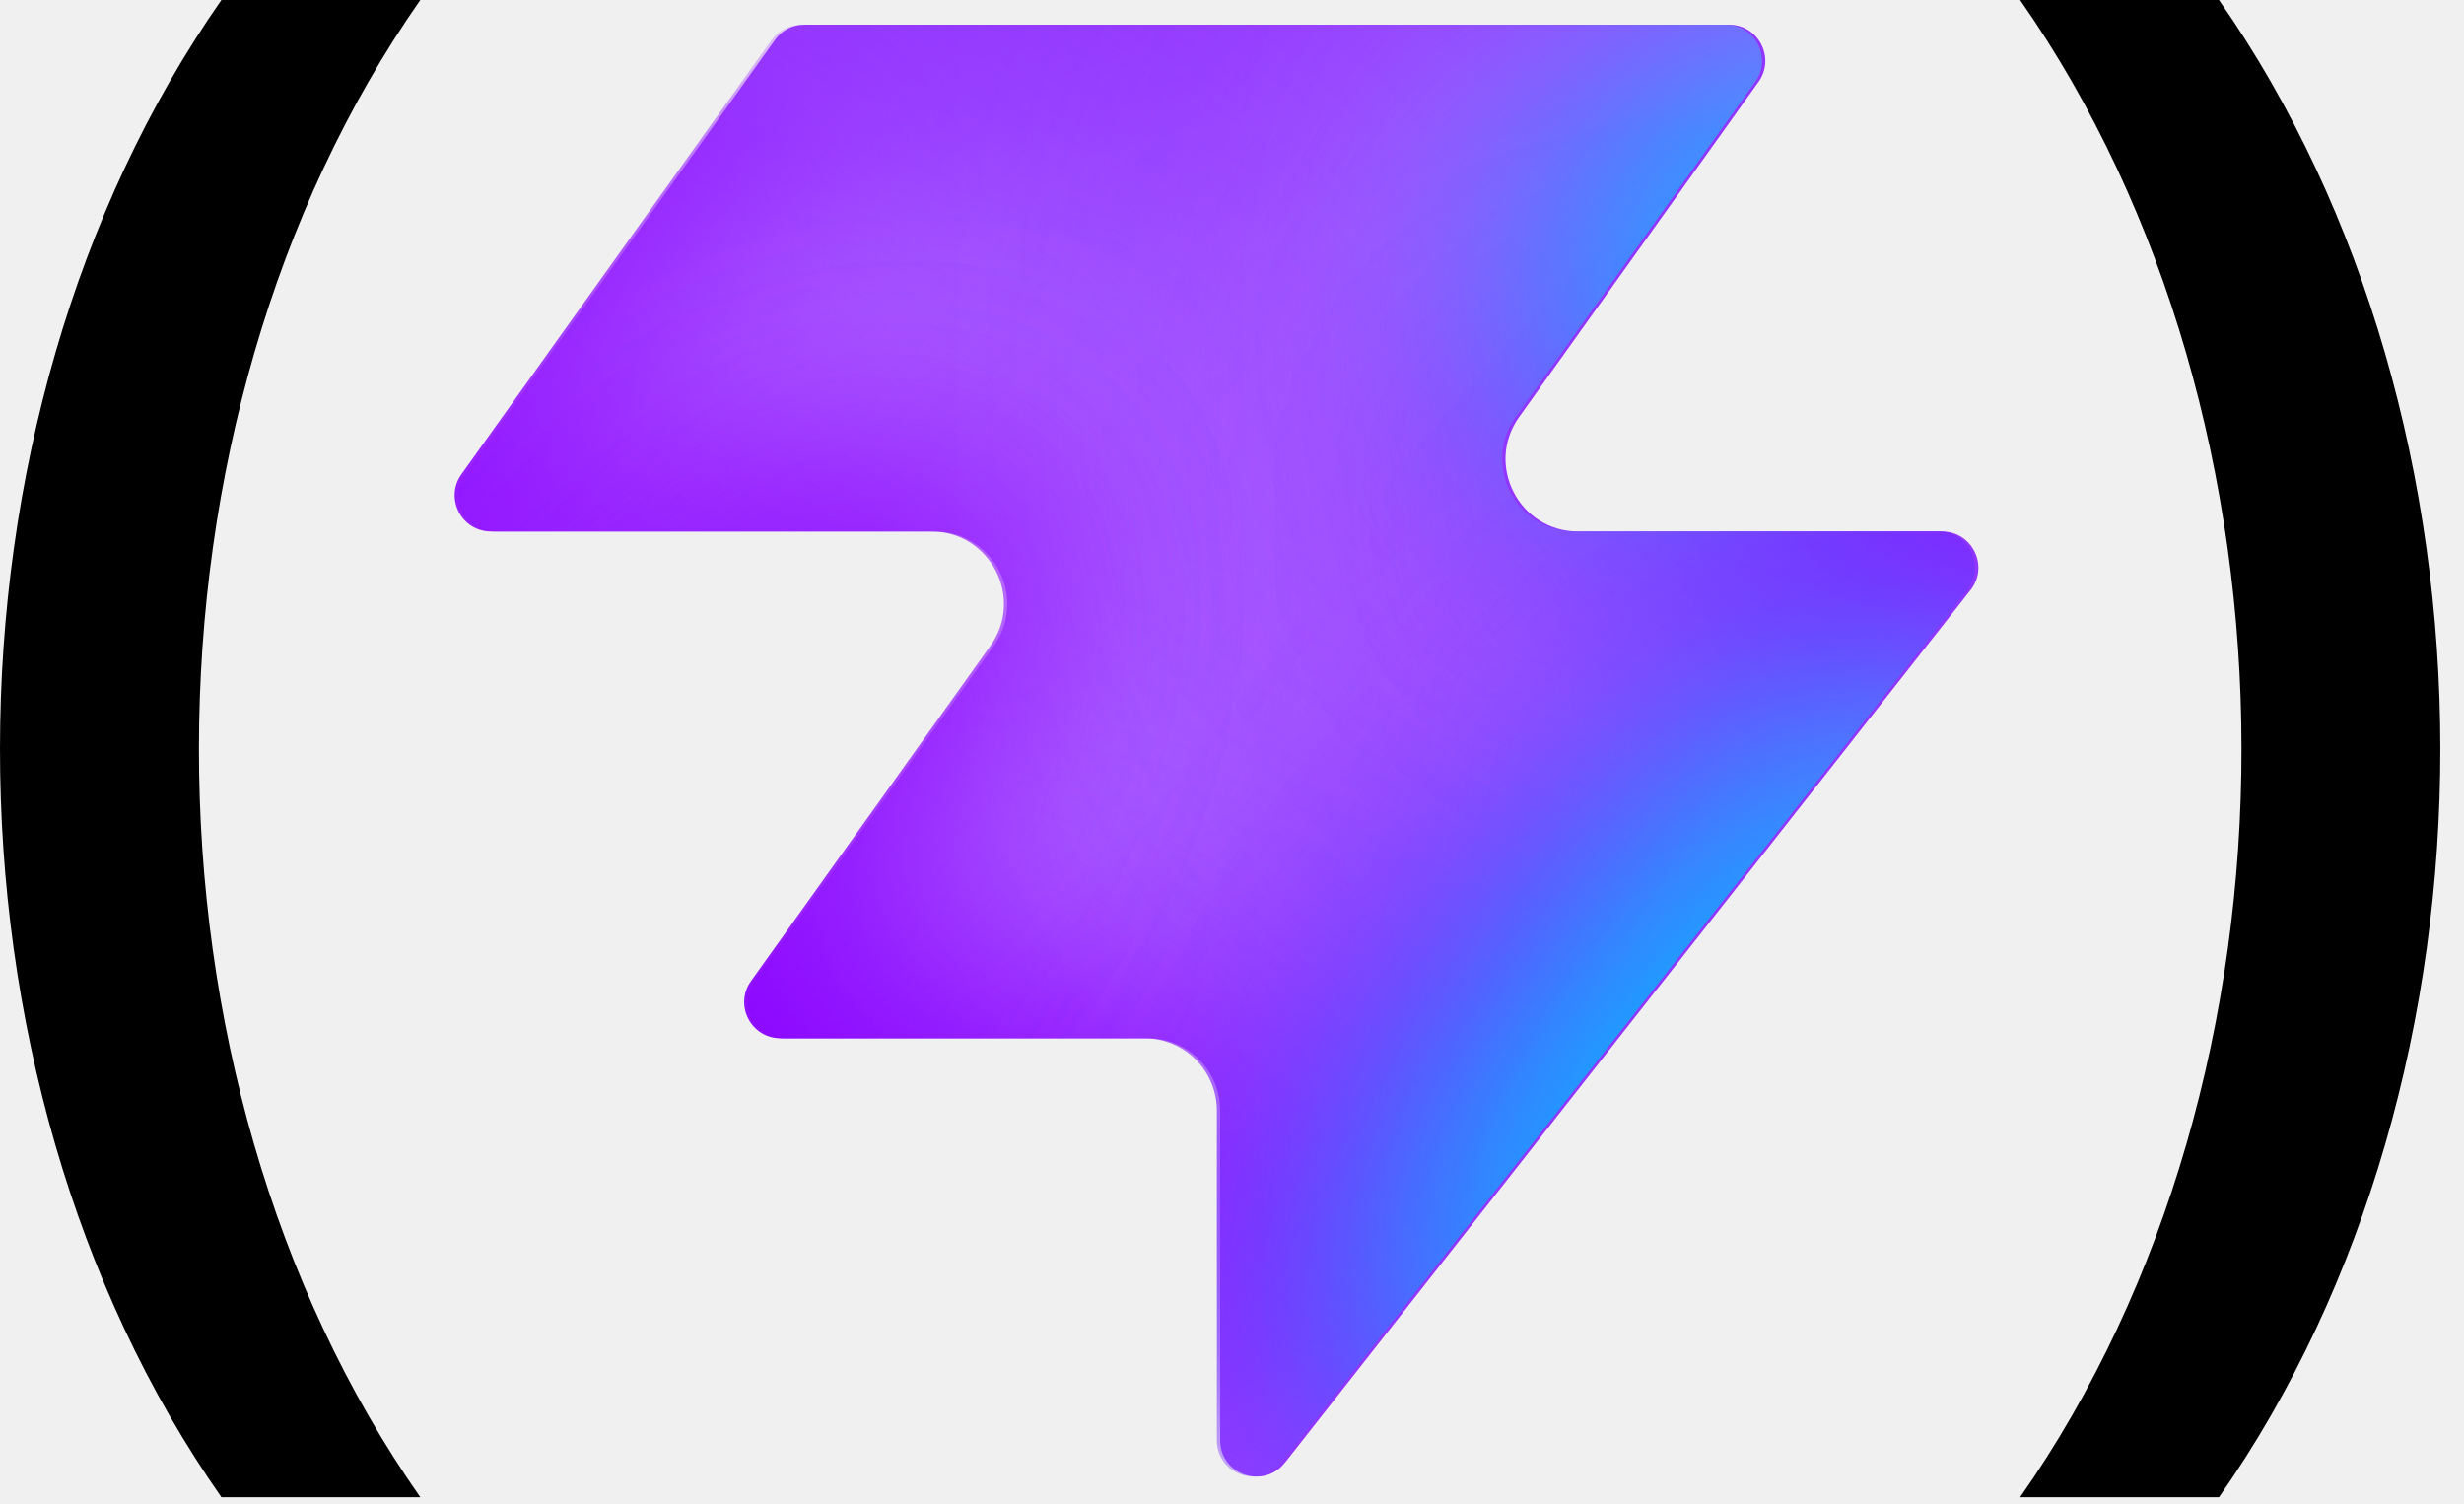
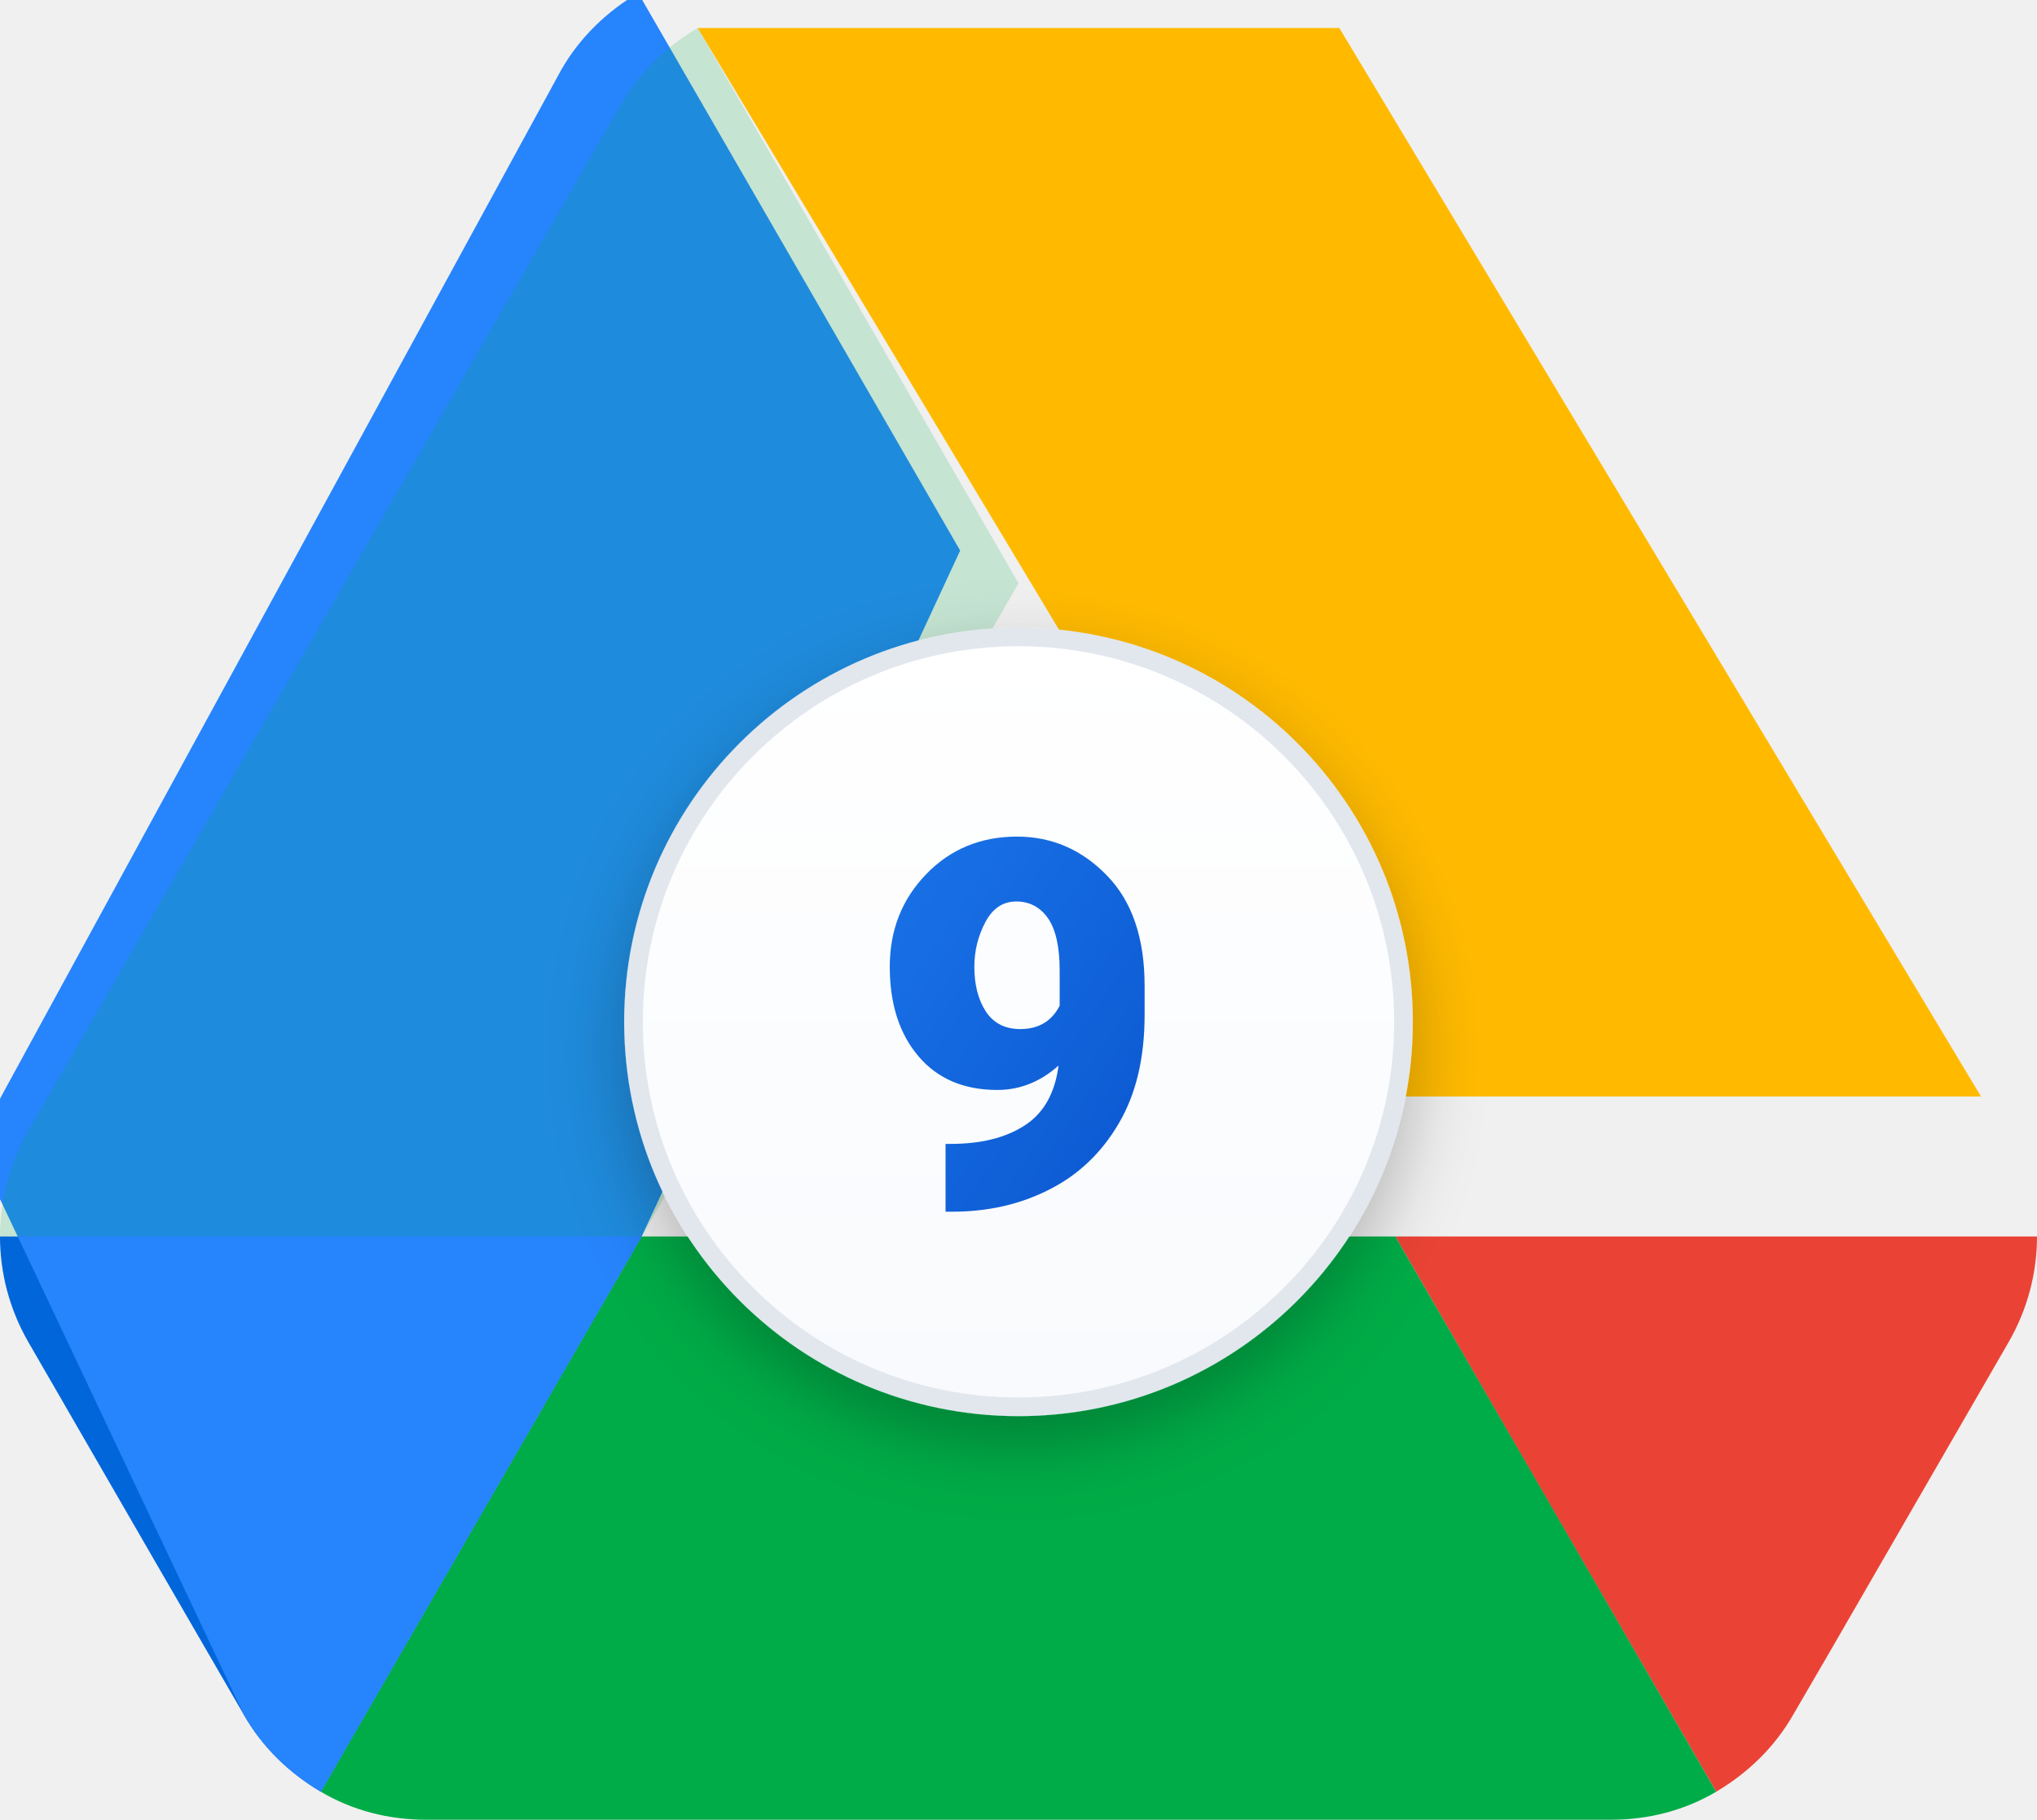
- <svg xmlns="http://www.w3.org/2000/svg" width="77" height="47" fill="none" aria-labelledby="vite-logo-title" viewBox="0 0 77 47">
-   <style>.parenthesis{fill:#000}@media (prefers-color-scheme:dark){.parenthesis{fill:#fff}}</style>
-   <path fill="#9135ff" d="M40.151 45.71c-.663.844-2.02.374-2.02-.699V34.708a2.26 2.26 0 0 0-2.262-2.262H24.493c-.92 0-1.457-1.04-.92-1.788l7.479-10.471c1.07-1.498 0-3.578-1.842-3.578H15.443c-.92 0-1.456-1.04-.92-1.788l9.696-13.576c.213-.297.556-.474.92-.474h28.894c.92 0 1.456 1.04.92 1.788l-7.48 10.472c-1.07 1.497 0 3.578 1.842 3.578h11.376c.944 0 1.474 1.087.89 1.83L40.153 45.712z" />
-   <mask id="a" width="48" height="47" x="14" y="0" maskUnits="userSpaceOnUse" style="mask-type:alpha">
-     <path fill="#000" d="M40.047 45.71c-.663.843-2.02.374-2.02-.699V34.708a2.26 2.26 0 0 0-2.262-2.262H24.389c-.92 0-1.457-1.04-.92-1.788l7.479-10.472c1.07-1.497 0-3.578-1.842-3.578H15.34c-.92 0-1.456-1.04-.92-1.788l9.696-13.575c.213-.297.556-.474.92-.474H53.93c.92 0 1.456 1.04.92 1.788L47.37 13.03c-1.07 1.498 0 3.578 1.842 3.578h11.376c.944 0 1.474 1.088.89 1.831L40.049 45.712z" />
-   </mask>
-   <g mask="url(#a)">
-     <g filter="url(#b)">
-       <ellipse cx="5.508" cy="14.704" fill="#eee6ff" rx="5.508" ry="14.704" transform="rotate(269.814 20.96 11.29)scale(-1 1)" />
-     </g>
-     <g filter="url(#c)">
-       <ellipse cx="10.399" cy="29.851" fill="#eee6ff" rx="10.399" ry="29.851" transform="rotate(89.814 -16.902 -8.275)scale(1 -1)" />
-     </g>
-     <g filter="url(#d)">
-       <ellipse cx="5.508" cy="30.487" fill="#8900ff" rx="5.508" ry="30.487" transform="rotate(89.814 -19.197 -7.127)scale(1 -1)" />
-     </g>
-     <g filter="url(#e)">
-       <ellipse cx="5.508" cy="30.599" fill="#8900ff" rx="5.508" ry="30.599" transform="rotate(89.814 -25.928 4.177)scale(1 -1)" />
-     </g>
-     <g filter="url(#f)">
-       <ellipse cx="5.508" cy="30.599" fill="#8900ff" rx="5.508" ry="30.599" transform="rotate(89.814 -25.738 5.52)scale(1 -1)" />
-     </g>
-     <g filter="url(#g)">
-       <ellipse cx="14.072" cy="22.078" fill="#eee6ff" rx="14.072" ry="22.078" transform="rotate(93.35 31.245 55.578)scale(-1 1)" />
-     </g>
-     <g filter="url(#h)">
-       <ellipse cx="3.47" cy="21.501" fill="#8900ff" rx="3.47" ry="21.501" transform="rotate(89.009 35.419 55.202)scale(-1 1)" />
-     </g>
-     <g filter="url(#i)">
-       <ellipse cx="3.47" cy="21.501" fill="#8900ff" rx="3.47" ry="21.501" transform="rotate(89.009 35.419 55.202)scale(-1 1)" />
-     </g>
-     <g filter="url(#j)">
-       <ellipse cx="14.592" cy="9.743" fill="#8900ff" rx="4.407" ry="29.108" transform="rotate(39.51 14.592 9.743)" />
-     </g>
-     <g filter="url(#k)">
-       <ellipse cx="61.728" cy="-5.321" fill="#8900ff" rx="4.407" ry="29.108" transform="rotate(37.892 61.728 -5.32)" />
-     </g>
-     <g filter="url(#l)">
-       <ellipse cx="55.618" cy="7.104" fill="#00c2ff" rx="5.971" ry="9.665" transform="rotate(37.892 55.618 7.104)" />
-     </g>
-     <g filter="url(#m)">
-       <ellipse cx="12.326" cy="39.103" fill="#8900ff" rx="4.407" ry="29.108" transform="rotate(37.892 12.326 39.103)" />
-     </g>
-     <g filter="url(#n)">
-       <ellipse cx="12.326" cy="39.103" fill="#8900ff" rx="4.407" ry="29.108" transform="rotate(37.892 12.326 39.103)" />
-     </g>
-     <g filter="url(#o)">
-       <ellipse cx="49.857" cy="30.678" fill="#8900ff" rx="4.407" ry="29.108" transform="rotate(37.892 49.857 30.678)" />
-     </g>
-     <g filter="url(#p)">
-       <ellipse cx="52.623" cy="33.171" fill="#00c2ff" rx="5.971" ry="15.297" transform="rotate(37.892 52.623 33.17)" />
-     </g>
-   </g>
-   <path d="M6.919 0c-9.198 13.166-9.252 33.575 0 46.789h6.215c-9.25-13.214-9.196-33.623 0-46.789zm62.424 0h-6.215c9.198 13.166 9.252 33.575 0 46.789h6.215c9.25-13.214 9.196-33.623 0-46.789" class="parenthesis" />
+ <svg xmlns="http://www.w3.org/2000/svg" viewBox="0 0 87.3 78">
  <defs>
-     <filter id="b" width="60.045" height="41.654" x="-5.564" y="16.92" color-interpolation-filters="sRGB" filterUnits="userSpaceOnUse">
-       <feFlood flood-opacity="0" result="BackgroundImageFix" />
-       <feBlend in="SourceGraphic" in2="BackgroundImageFix" result="shape" />
-       <feGaussianBlur result="effect1_foregroundBlur_2002_17286" stdDeviation="7.659" />
+     <filter id="nineDriveCenterShadow" x="-30%" y="-30%" width="160%" height="160%">
+       <feDropShadow dx="0" dy="1.2" stdDeviation="1.5" flood-opacity="0.25" flood-color="#000000" />
    </filter>
-     <filter id="c" width="90.34" height="51.437" x="-40.407" y="-6.762" color-interpolation-filters="sRGB" filterUnits="userSpaceOnUse">
-       <feFlood flood-opacity="0" result="BackgroundImageFix" />
-       <feBlend in="SourceGraphic" in2="BackgroundImageFix" result="shape" />
-       <feGaussianBlur result="effect1_foregroundBlur_2002_17286" stdDeviation="7.659" />
-     </filter>
-     <filter id="d" width="79.355" height="29.4" x="-35.435" y="2.801" color-interpolation-filters="sRGB" filterUnits="userSpaceOnUse">
-       <feFlood flood-opacity="0" result="BackgroundImageFix" />
-       <feBlend in="SourceGraphic" in2="BackgroundImageFix" result="shape" />
-       <feGaussianBlur result="effect1_foregroundBlur_2002_17286" stdDeviation="4.596" />
-     </filter>
-     <filter id="e" width="79.579" height="29.4" x="-30.84" y="20.8" color-interpolation-filters="sRGB" filterUnits="userSpaceOnUse">
-       <feFlood flood-opacity="0" result="BackgroundImageFix" />
-       <feBlend in="SourceGraphic" in2="BackgroundImageFix" result="shape" />
-       <feGaussianBlur result="effect1_foregroundBlur_2002_17286" stdDeviation="4.596" />
-     </filter>
-     <filter id="f" width="79.579" height="29.4" x="-29.307" y="21.949" color-interpolation-filters="sRGB" filterUnits="userSpaceOnUse">
-       <feFlood flood-opacity="0" result="BackgroundImageFix" />
-       <feBlend in="SourceGraphic" in2="BackgroundImageFix" result="shape" />
-       <feGaussianBlur result="effect1_foregroundBlur_2002_17286" stdDeviation="4.596" />
-     </filter>
-     <filter id="g" width="74.749" height="58.852" x="29.961" y="-17.13" color-interpolation-filters="sRGB" filterUnits="userSpaceOnUse">
-       <feFlood flood-opacity="0" result="BackgroundImageFix" />
-       <feBlend in="SourceGraphic" in2="BackgroundImageFix" result="shape" />
-       <feGaussianBlur result="effect1_foregroundBlur_2002_17286" stdDeviation="7.659" />
-     </filter>
-     <filter id="h" width="61.377" height="25.362" x="37.754" y="3.055" color-interpolation-filters="sRGB" filterUnits="userSpaceOnUse">
-       <feFlood flood-opacity="0" result="BackgroundImageFix" />
-       <feBlend in="SourceGraphic" in2="BackgroundImageFix" result="shape" />
-       <feGaussianBlur result="effect1_foregroundBlur_2002_17286" stdDeviation="4.596" />
-     </filter>
-     <filter id="i" width="61.377" height="25.362" x="37.754" y="3.055" color-interpolation-filters="sRGB" filterUnits="userSpaceOnUse">
-       <feFlood flood-opacity="0" result="BackgroundImageFix" />
-       <feBlend in="SourceGraphic" in2="BackgroundImageFix" result="shape" />
-       <feGaussianBlur result="effect1_foregroundBlur_2002_17286" stdDeviation="4.596" />
-     </filter>
-     <filter id="j" width="56.045" height="63.649" x="-13.43" y="-22.082" color-interpolation-filters="sRGB" filterUnits="userSpaceOnUse">
-       <feFlood flood-opacity="0" result="BackgroundImageFix" />
-       <feBlend in="SourceGraphic" in2="BackgroundImageFix" result="shape" />
-       <feGaussianBlur result="effect1_foregroundBlur_2002_17286" stdDeviation="4.596" />
-     </filter>
-     <filter id="k" width="54.814" height="64.646" x="34.321" y="-37.644" color-interpolation-filters="sRGB" filterUnits="userSpaceOnUse">
-       <feFlood flood-opacity="0" result="BackgroundImageFix" />
-       <feBlend in="SourceGraphic" in2="BackgroundImageFix" result="shape" />
-       <feGaussianBlur result="effect1_foregroundBlur_2002_17286" stdDeviation="4.596" />
-     </filter>
-     <filter id="l" width="33.541" height="35.313" x="38.847" y="-10.552" color-interpolation-filters="sRGB" filterUnits="userSpaceOnUse">
-       <feFlood flood-opacity="0" result="BackgroundImageFix" />
-       <feBlend in="SourceGraphic" in2="BackgroundImageFix" result="shape" />
-       <feGaussianBlur result="effect1_foregroundBlur_2002_17286" stdDeviation="4.596" />
-     </filter>
-     <filter id="m" width="54.814" height="64.646" x="-15.081" y="6.78" color-interpolation-filters="sRGB" filterUnits="userSpaceOnUse">
-       <feFlood flood-opacity="0" result="BackgroundImageFix" />
-       <feBlend in="SourceGraphic" in2="BackgroundImageFix" result="shape" />
-       <feGaussianBlur result="effect1_foregroundBlur_2002_17286" stdDeviation="4.596" />
-     </filter>
-     <filter id="n" width="54.814" height="64.646" x="-15.081" y="6.78" color-interpolation-filters="sRGB" filterUnits="userSpaceOnUse">
-       <feFlood flood-opacity="0" result="BackgroundImageFix" />
-       <feBlend in="SourceGraphic" in2="BackgroundImageFix" result="shape" />
-       <feGaussianBlur result="effect1_foregroundBlur_2002_17286" stdDeviation="4.596" />
-     </filter>
-     <filter id="o" width="54.814" height="64.646" x="22.45" y="-1.645" color-interpolation-filters="sRGB" filterUnits="userSpaceOnUse">
-       <feFlood flood-opacity="0" result="BackgroundImageFix" />
-       <feBlend in="SourceGraphic" in2="BackgroundImageFix" result="shape" />
-       <feGaussianBlur result="effect1_foregroundBlur_2002_17286" stdDeviation="4.596" />
-     </filter>
-     <filter id="p" width="39.409" height="43.623" x="32.919" y="11.36" color-interpolation-filters="sRGB" filterUnits="userSpaceOnUse">
-       <feFlood flood-opacity="0" result="BackgroundImageFix" />
-       <feBlend in="SourceGraphic" in2="BackgroundImageFix" result="shape" />
-       <feGaussianBlur result="effect1_foregroundBlur_2002_17286" stdDeviation="4.596" />
-     </filter>
+     <linearGradient id="nineDriveDiskGrad" x1="0%" y1="0%" x2="0%" y2="100%">
+       <stop offset="0%" stop-color="#FFFFFF" />
+       <stop offset="100%" stop-color="#F8FAFD" />
+     </linearGradient>
+     <linearGradient id="nineDriveBlueGrad" x1="0%" y1="0%" x2="100%" y2="100%">
+       <stop offset="0%" stop-color="#1A73E8" />
+       <stop offset="100%" stop-color="#0B57D0" />
+     </linearGradient>
  </defs>
+   <path d="M29.9 1.2h27.5L84.9 47H57.4L29.9 1.2z" fill="#FFBA00" />
+   <path d="M73.55 76.8c1.35-.8 2.5-1.9 3.3-3.3l1.6-2.75 7.65-13.25c.8-1.4 1.2-2.95 1.2-4.5H59.8l5.85 10.15 7.9 13.65z" fill="#EA4335" />
+   <path d="M13.75 76.8c1.35.8 2.9 1.2 4.5 1.2h50.8c1.6 0 3.15-.4 4.5-1.2L59.8 53H27.5L13.75 76.8z" fill="#00AC47" />
+   <path d="M6.6 66.85l3.85 6.65c.8 1.4 1.95 2.5 3.3 3.3l13.75-23.8H0c0 1.55.4 3.1 1.2 4.5l5.4 9.35z" fill="#0066DA" />
+   <path d="M27.5 53l-13.75 23.8c-1.35-.8-2.5-1.9-3.3-3.3L.05 51.5c-.8-1.4-.8-2.95 0-4.5L24.05 3c.8-1.4 1.95-2.5 3.3-3.3l13.8 23.9L27.5 53z" fill="#2684FC" />
+   <path d="M43.65 25L29.9 1.2c-1.35.8-2.5 1.9-3.3 3.3l-25.4 44c-.8 1.4-1.2 2.95-1.2 4.5h27.5L43.65 25z" fill="#00AC47" opacity="0.18" />
+   <circle cx="43.65" cy="43.8" r="16.5" fill="url(#nineDriveDiskGrad)" stroke="#E2E7EE" stroke-width="0.8" filter="url(#nineDriveCenterShadow)" />
+   <text x="43.65" y="44.2" text-anchor="middle" dominant-baseline="central" font-family="'Product Sans', 'Google Sans', 'Roboto', 'Segoe UI', system-ui, sans-serif" font-size="22" font-weight="800" fill="url(#nineDriveBlueGrad)">
+     9
+   </text>
</svg>
